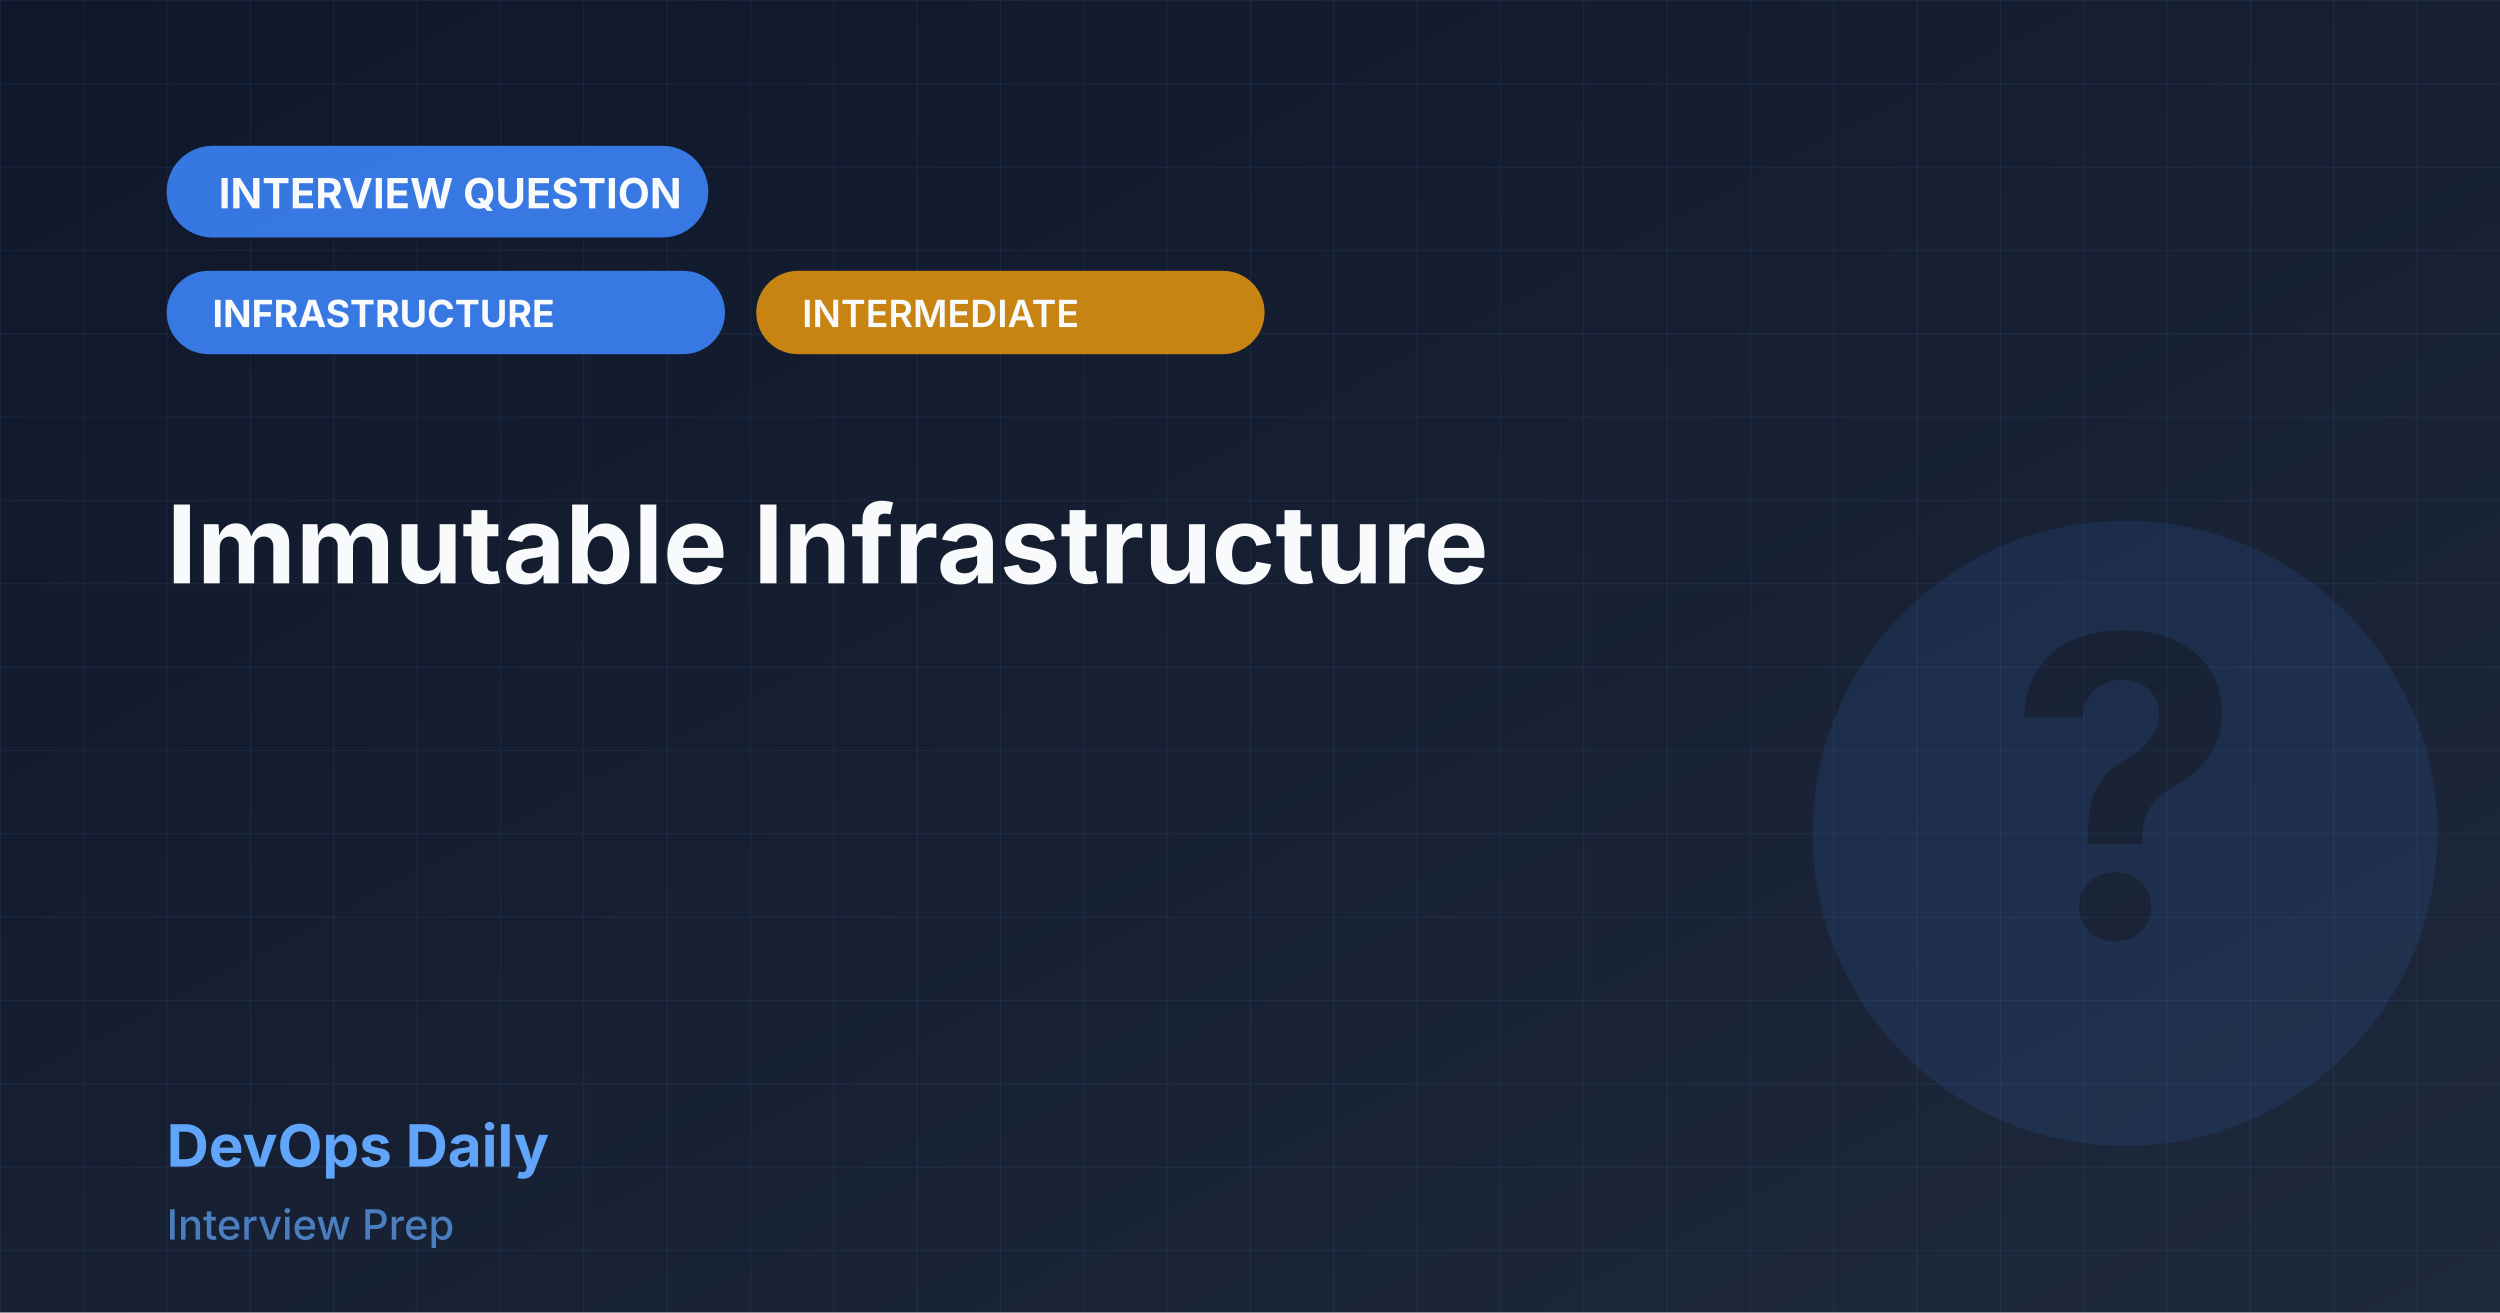
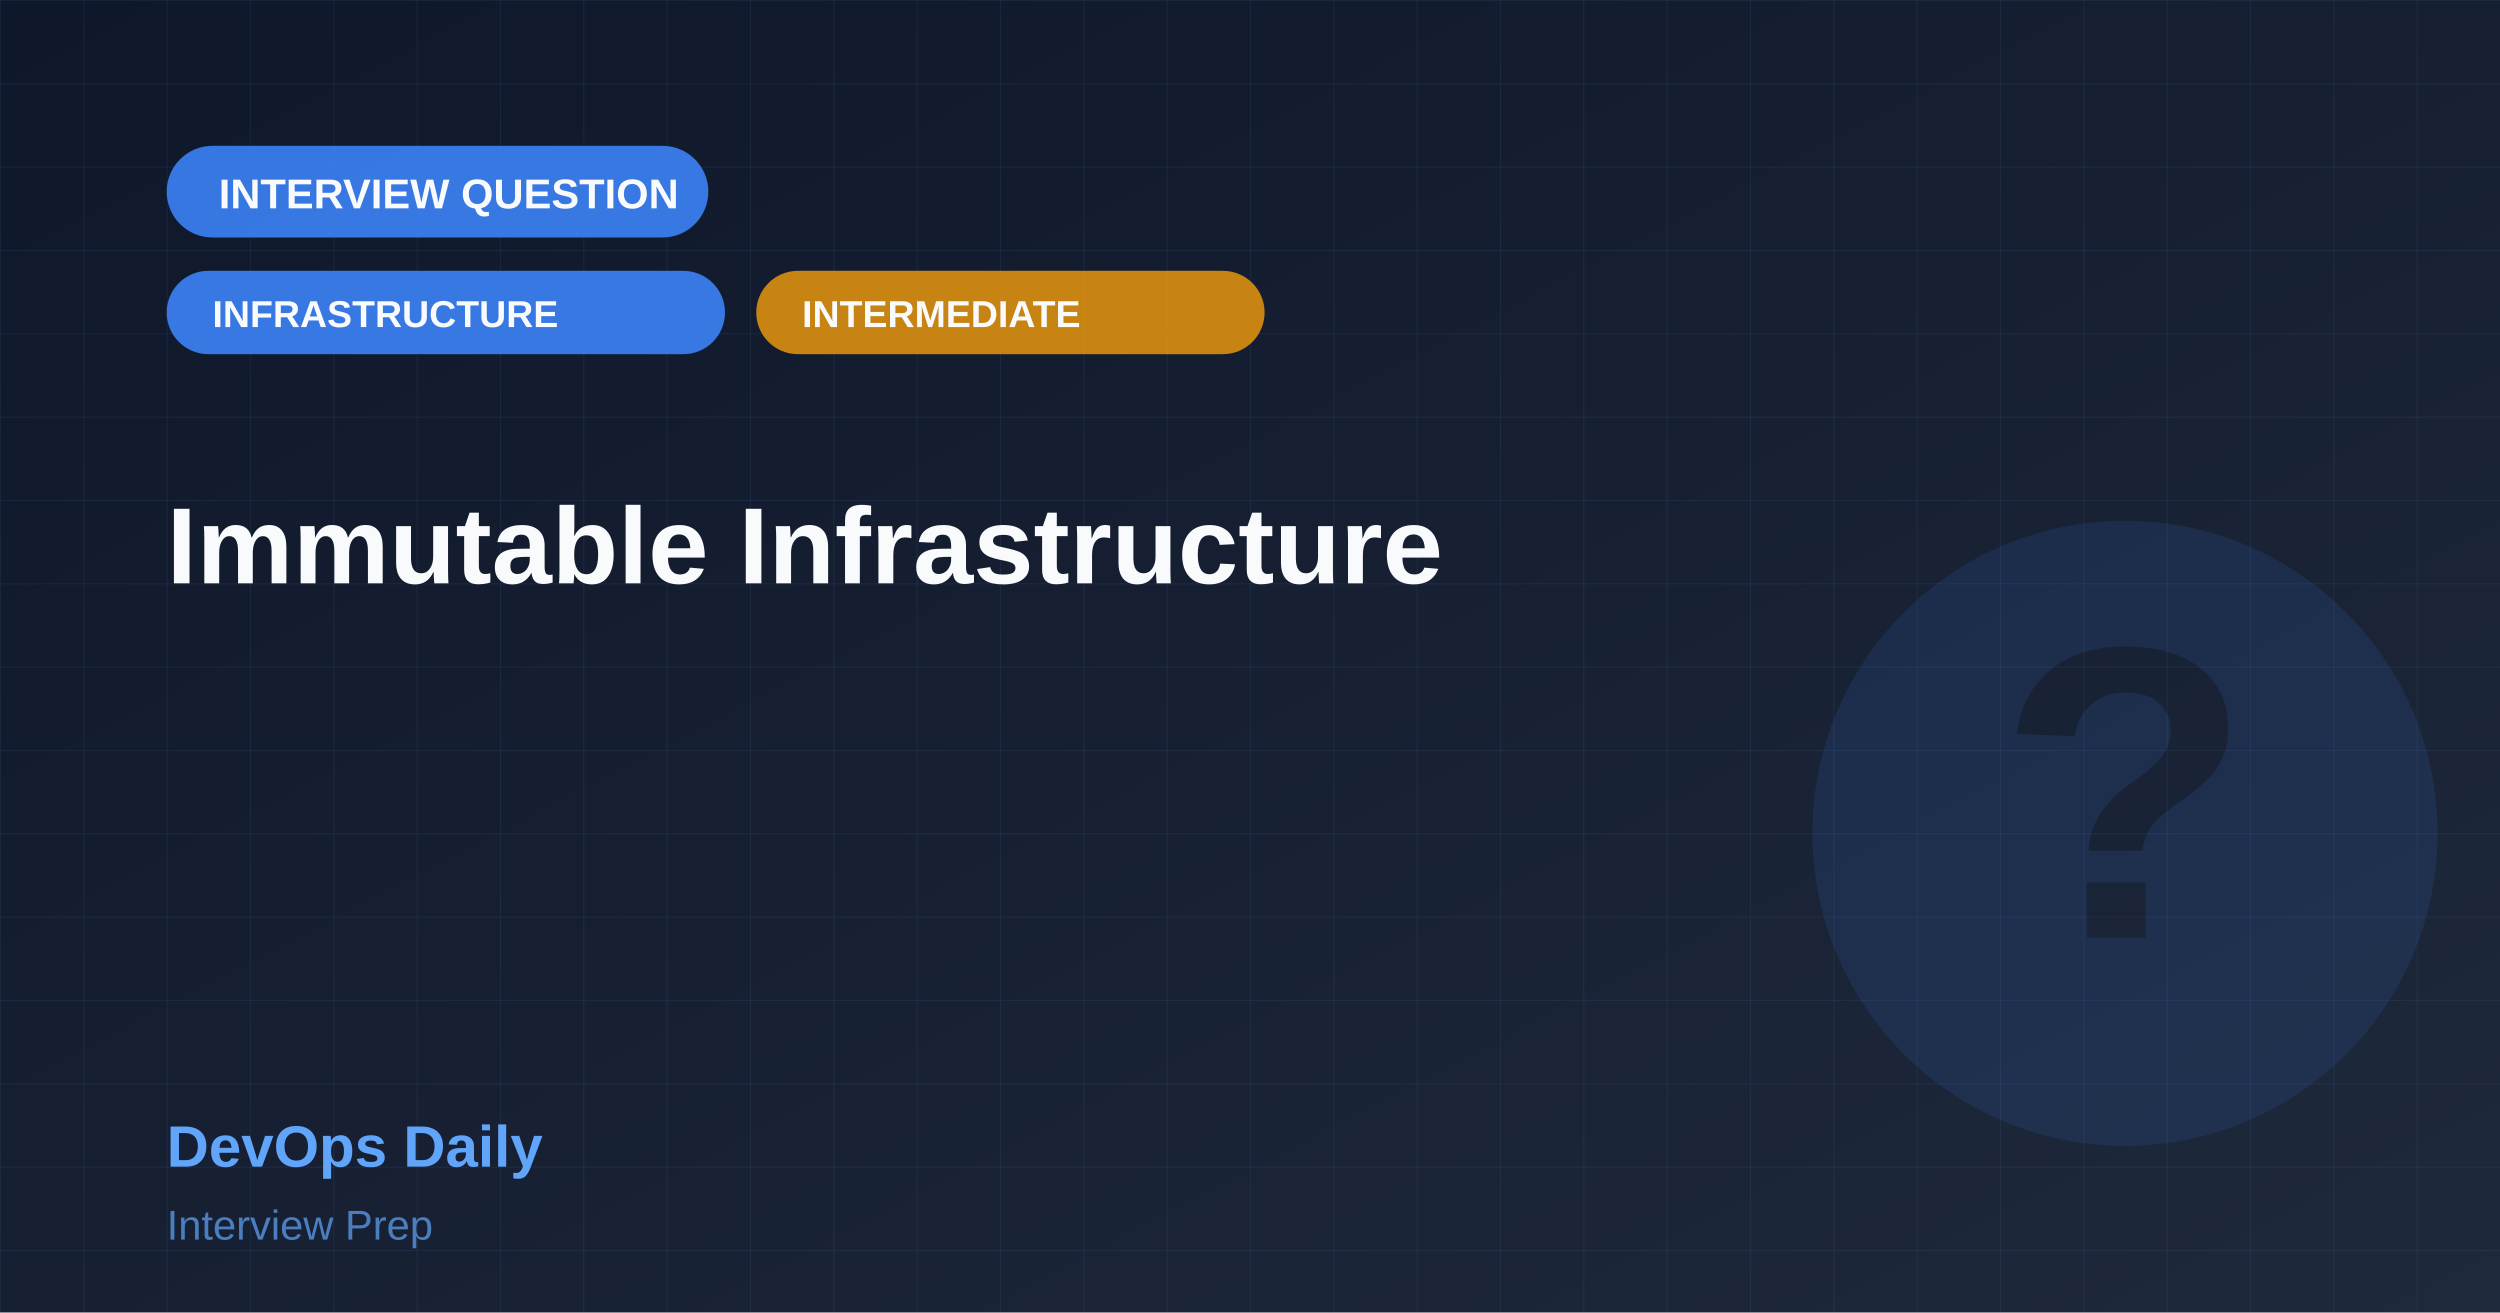
<svg xmlns="http://www.w3.org/2000/svg" width="1200" height="630">
  <defs>
    <linearGradient id="bgGradient" x1="0%" y1="0%" x2="100%" y2="100%">
      <stop offset="0%" style="stop-color:#0f172a;stop-opacity:1" />
      <stop offset="100%" style="stop-color:#1e293b;stop-opacity:1" />
    </linearGradient>
    <pattern id="grid" x="0" y="0" width="40" height="40" patternUnits="userSpaceOnUse">
      <line x1="0" y1="0" x2="0" y2="40" stroke="#60a5fa" stroke-width="1" opacity="0.08" />
      <line x1="0" y1="0" x2="40" y2="0" stroke="#60a5fa" stroke-width="1" opacity="0.08" />
    </pattern>
  </defs>
  <rect width="1200" height="630" fill="url(#bgGradient)" />
  <rect width="1200" height="630" fill="url(#grid)" />
  <rect x="80" y="70" width="260" height="44" rx="22" fill="#3b82f6" opacity="0.9" />
-   <text x="105" y="100" font-family="system-ui, -apple-system, sans-serif" font-size="20" font-weight="bold" fill="#f8fafc">INTERVIEW QUESTION</text>
+   <text x="105" y="100" font-family="Arial, sans-serif" font-size="20" font-weight="bold" fill="#f8fafc">INTERVIEW QUESTION</text>
  <rect x="80" y="130" width="268" height="40" rx="20" fill="#3b82f6" opacity="0.9" />
-   <text x="102" y="157" font-family="system-ui, -apple-system, sans-serif" font-size="18" font-weight="bold" fill="#f8fafc">INFRASTRUCTURE</text>
+   <text x="102" y="157" font-family="Arial, sans-serif" font-size="18" font-weight="bold" fill="#f8fafc">INFRASTRUCTURE</text>
  <rect x="363" y="130" width="244" height="40" rx="20" fill="#f59e0b" opacity="0.8" />
-   <text x="385" y="157" font-family="system-ui, -apple-system, sans-serif" font-size="18" font-weight="600" fill="#f8fafc">INTERMEDIATE</text>
+   <text x="385" y="157" font-family="Arial, sans-serif" font-size="18" font-weight="600" fill="#f8fafc">INTERMEDIATE</text>
  <g opacity="0.12">
    <circle cx="1020" cy="400" r="150" fill="#3b82f6" />
-     <text x="1020" y="450" font-family="system-ui, -apple-system, sans-serif" font-size="200" font-weight="bold" fill="#0f172a" text-anchor="middle">?</text>
+     <text x="1020" y="450" font-family="Arial, sans-serif" font-size="200" font-weight="bold" fill="#0f172a" text-anchor="middle">?</text>
  </g>
-   <text x="80" y="280" font-family="system-ui, -apple-system, sans-serif" font-size="52" font-weight="bold" fill="#f8fafc">Immutable Infrastructure</text>
-   <text x="80" y="560" font-family="system-ui, -apple-system, sans-serif" font-size="28" font-weight="bold" fill="#60a5fa">DevOps Daily</text>
-   <text x="80" y="595" font-family="system-ui, -apple-system, sans-serif" font-size="20" font-weight="500" fill="#60a5fa" opacity="0.7">Interview Prep</text>
+   <text x="80" y="280" font-family="Arial, sans-serif" font-size="52" font-weight="bold" fill="#f8fafc">Immutable Infrastructure</text>
+   <text x="80" y="560" font-family="Arial, sans-serif" font-size="28" font-weight="bold" fill="#60a5fa">DevOps Daily</text>
+   <text x="80" y="595" font-family="Arial, sans-serif" font-size="20" font-weight="500" fill="#60a5fa" opacity="0.7">Interview Prep</text>
</svg>
